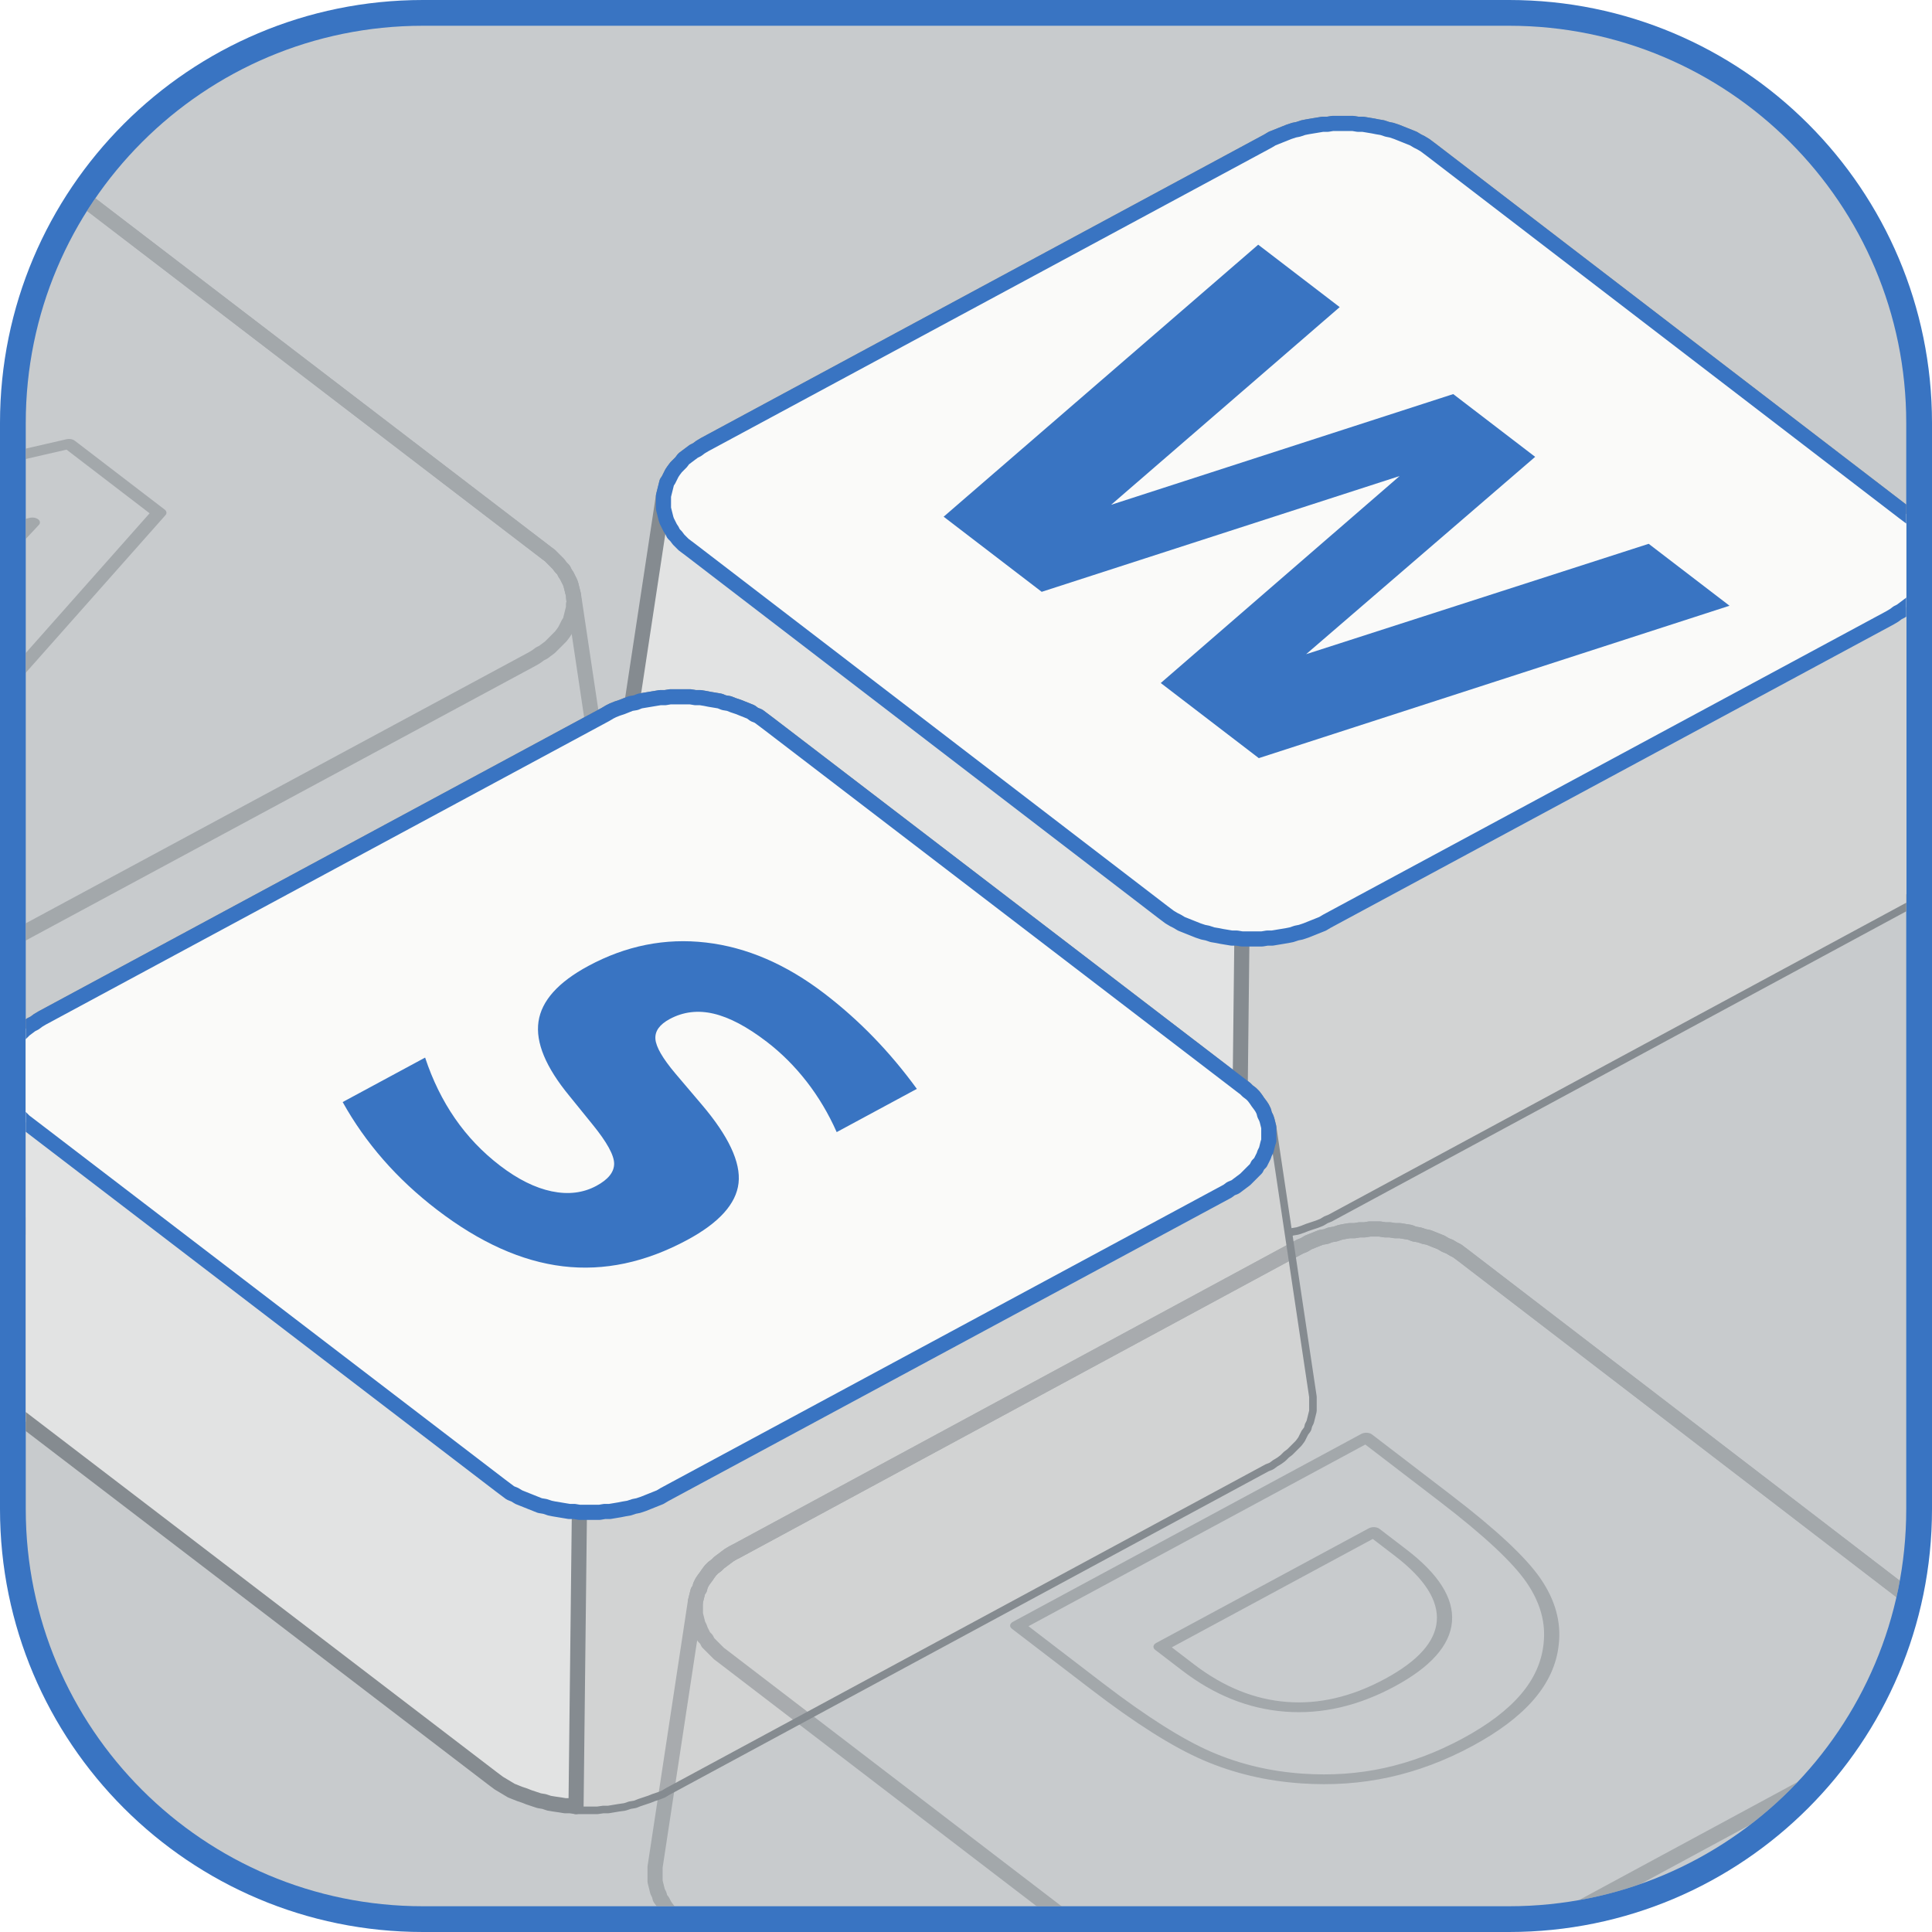
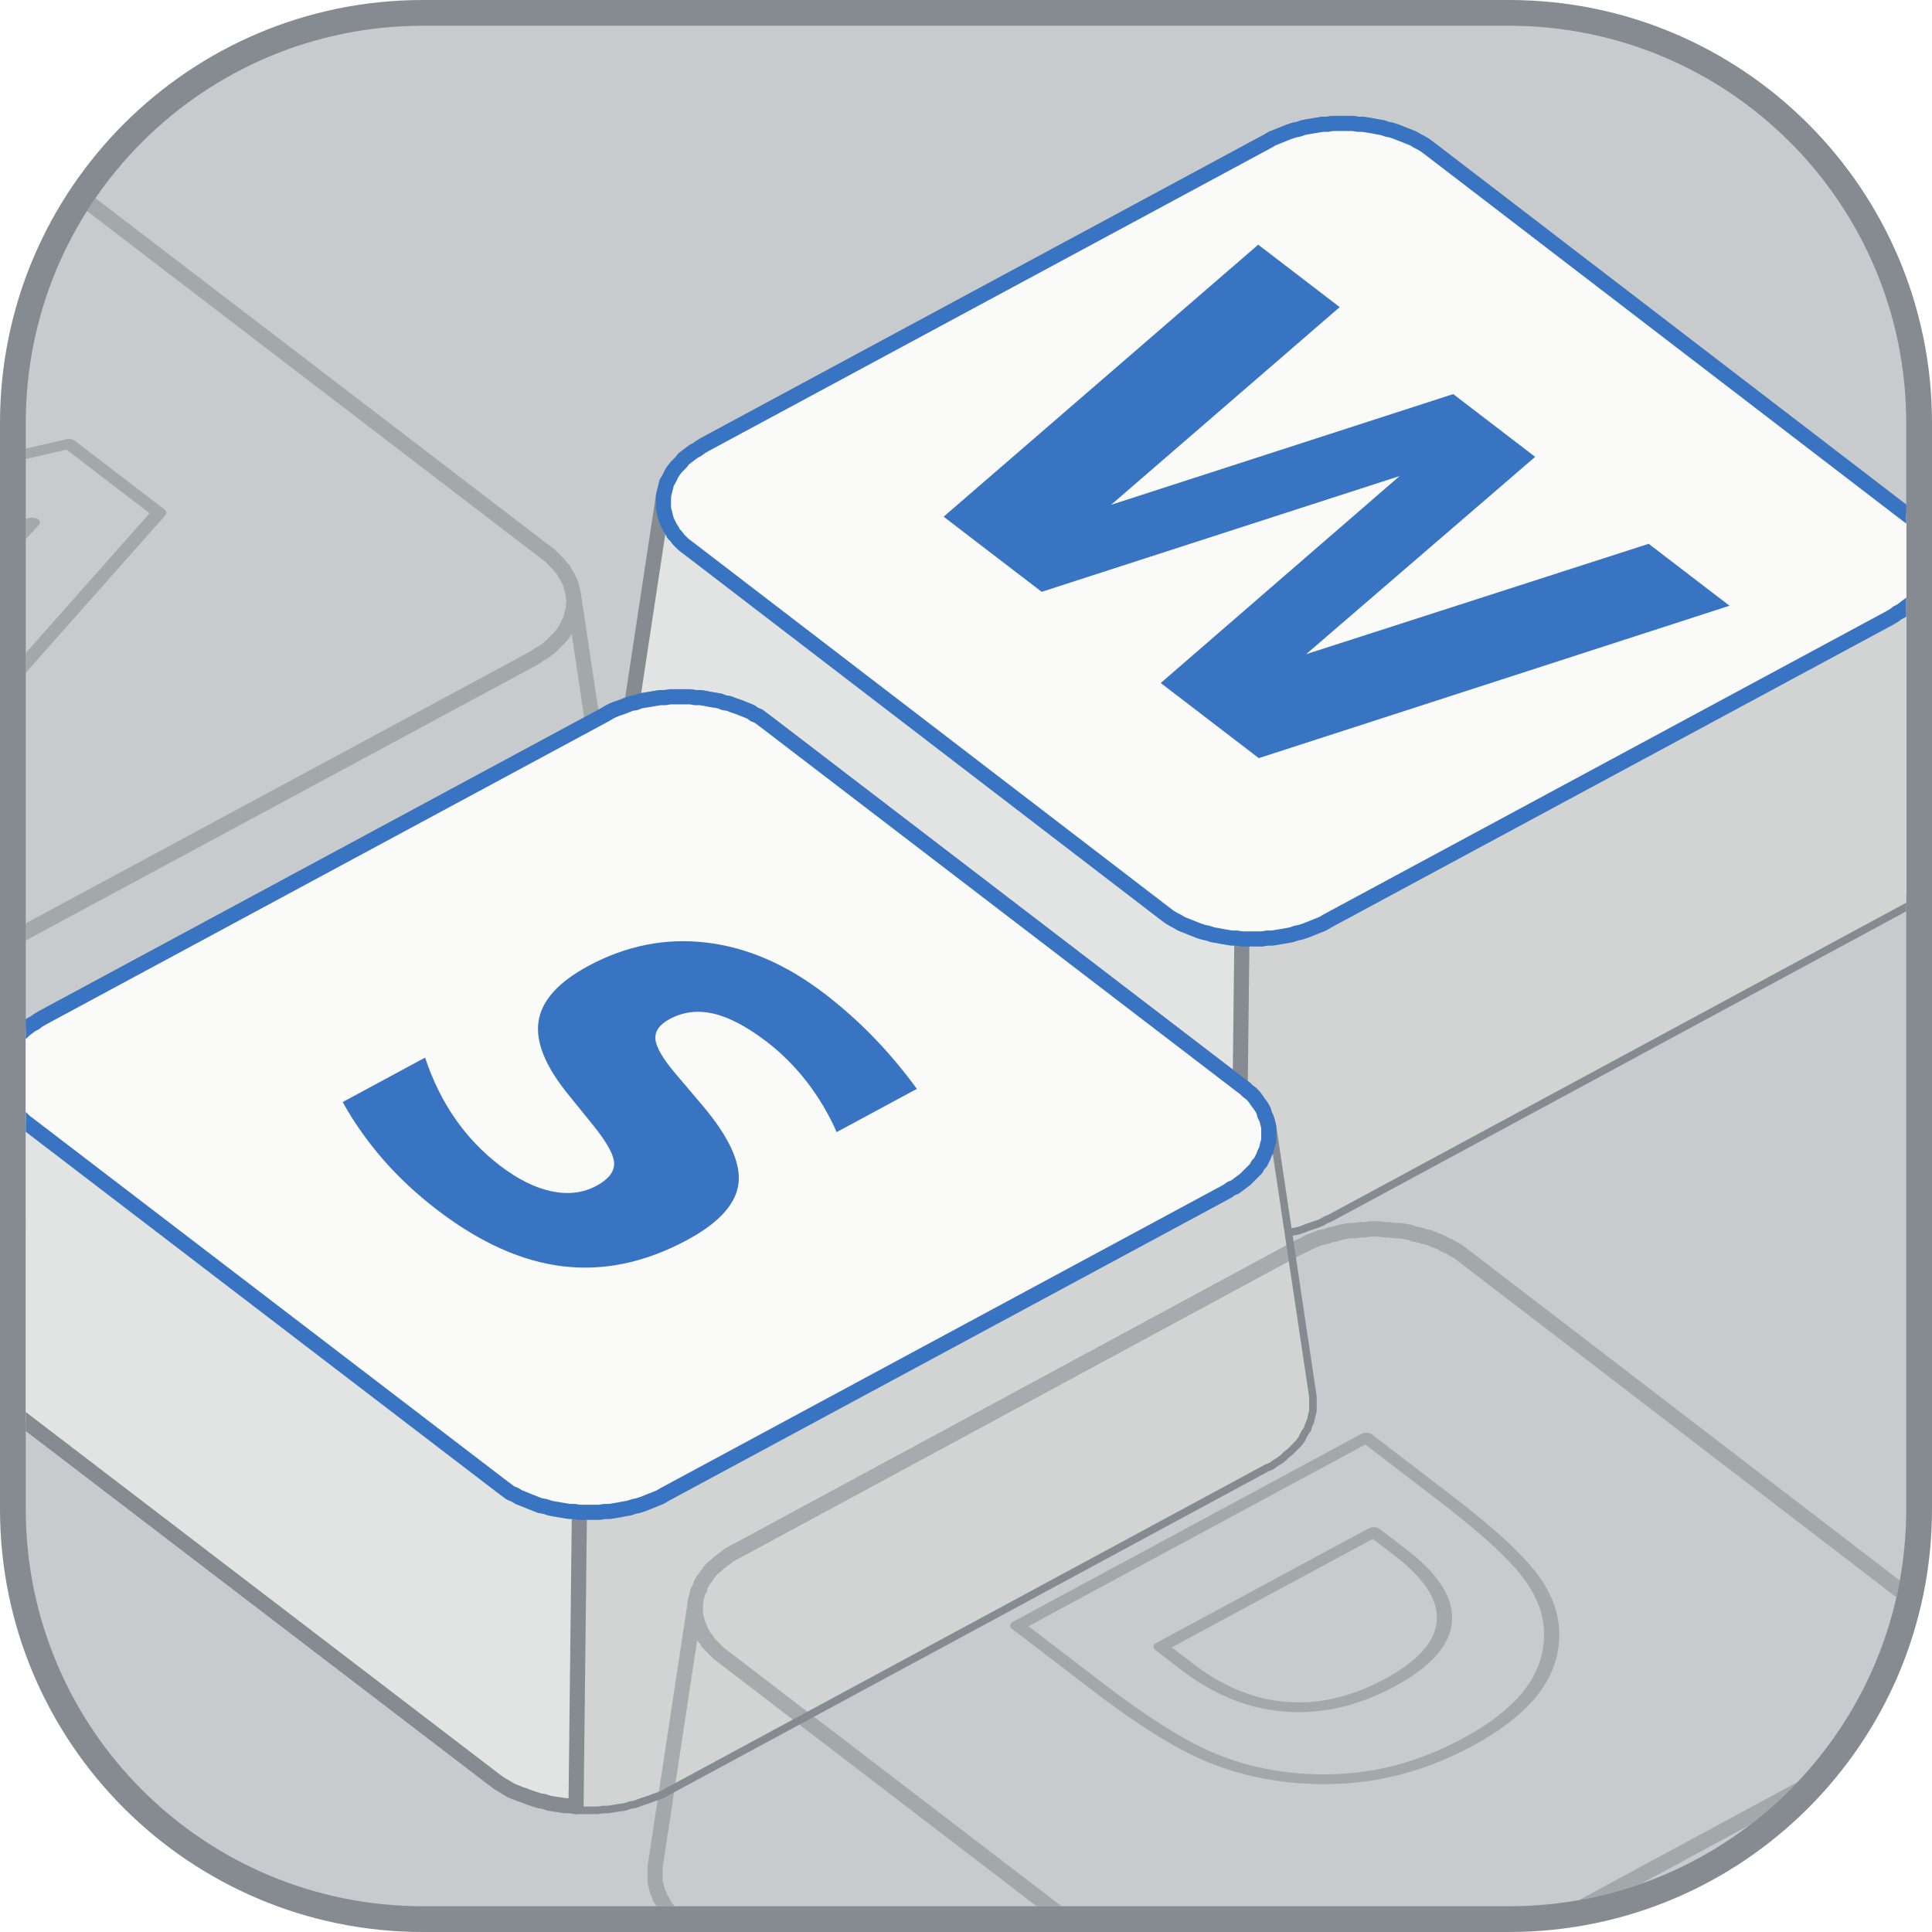
<svg xmlns="http://www.w3.org/2000/svg" width="900" height="900" viewBox="0 0 900 900" fill="none" aria-hidden="true" focusable="false">
  <defs>
    <clipPath id="writeshape-_R_0_">
      <rect x="12" y="12" width="876" height="876" rx="185" />
    </clipPath>
  </defs>
-   <rect width="900" height="900" rx="197" fill="#3974c2" />
+   <rect width="900" height="900" rx="197" fill="#858b90" />
  <rect x="12" y="12" width="876" height="876" rx="185" fill="#c8cbcd" />
  <g clip-path="url(#writeshape-_R_0_)">
    <g>
      <g transform="translate(450 450) scale(391.6439) translate(0.3941534 -0.1981931)">
        <g>
          <polygon points="-0.803,-0.037 -0.803,-0.041 -0.802,-0.045 -0.754,-0.361 -0.753,-0.365 -0.752,-0.369 -0.751,-0.373 -0.75,-0.377 -0.748,-0.38 -0.746,-0.384 -0.744,-0.388 -0.742,-0.391 -0.739,-0.395 -0.736,-0.398 -0.733,-0.401 -0.73,-0.405 -0.726,-0.408 -0.722,-0.411 -0.718,-0.414 -0.714,-0.416 -0.71,-0.419 -0.705,-0.422 -0.035,-0.783 -0.03,-0.786 -0.025,-0.788 -0.02,-0.79 -0.015,-0.792 -0.01,-0.794 -0.004,-0.796 0.001,-0.797 0.007,-0.799 0.012,-0.8 0.018,-0.801 0.024,-0.802 0.03,-0.803 0.036,-0.803 0.042,-0.804 0.048,-0.804 0.054,-0.804 0.06,-0.804 0.066,-0.804 0.072,-0.803 0.078,-0.803 0.084,-0.802 0.09,-0.801 0.095,-0.8 0.101,-0.799 0.107,-0.797 0.112,-0.796 0.118,-0.794 0.123,-0.792 0.128,-0.79 0.133,-0.788 0.138,-0.786 0.143,-0.783 0.147,-0.781 0.152,-0.778 0.156,-0.775 0.16,-0.772 0.722,-0.341 0.726,-0.338 0.73,-0.335 0.733,-0.332 0.736,-0.329 0.739,-0.325 0.742,-0.322 0.744,-0.318 0.746,-0.315 0.748,-0.311 0.75,-0.307 0.751,-0.304 0.752,-0.3 0.753,-0.296 0.754,-0.292 0.802,0.029 0.803,0.033 0.803,0.037 0.803,0.041 0.802,0.045 0.801,0.049 0.8,0.053 0.799,0.057 0.798,0.061 0.796,0.065 0.794,0.069 0.791,0.073 0.789,0.077 0.786,0.08 0.783,0.084 0.78,0.088 0.776,0.091 0.772,0.094 0.768,0.098 0.764,0.101 0.76,0.104 0.755,0.107 0.75,0.109 0.037,0.494 0.032,0.496 0.027,0.499 0.022,0.501 0.016,0.503 0.01,0.505 0.005,0.507 -0.001,0.509 -0.007,0.51 -0.013,0.512 -0.019,0.513 -0.026,0.514 -0.032,0.514 -0.038,0.515 -0.045,0.516 -0.051,0.516 -0.057,0.516 -0.064,0.516 -0.07,0.516 -0.077,0.515 -0.083,0.514 -0.089,0.514 -0.095,0.513 -0.102,0.512 -0.108,0.51 -0.114,0.509 -0.119,0.507 -0.125,0.505 -0.131,0.503 -0.136,0.501 -0.142,0.499 -0.147,0.496 -0.152,0.494 -0.157,0.491 -0.161,0.488 -0.166,0.485 -0.17,0.482 -0.768,0.024 -0.772,0.021 -0.776,0.017 -0.78,0.014 -0.783,0.01 -0.786,0.007 -0.789,0.003 -0.791,-0.001 -0.794,-0.005 -0.796,-0.008 -0.798,-0.012 -0.799,-0.016 -0.8,-0.02 -0.801,-0.025 -0.802,-0.029 -0.803,-0.033" fill="#e2e3e3" stroke="#858b90" stroke-width=".018" stroke-linejoin="round" />
          <polygon points="0.754,-0.292 0.754,-0.288 0.754,-0.284 0.754,-0.28 0.754,-0.277 0.753,-0.273 0.752,-0.269 0.751,-0.265 0.75,-0.261 0.748,-0.258 0.746,-0.254 0.744,-0.25 0.742,-0.247 0.739,-0.243 0.736,-0.24 0.733,-0.237 0.73,-0.233 0.726,-0.23 0.722,-0.227 0.718,-0.224 0.714,-0.222 0.71,-0.219 0.705,-0.216 0.035,0.145 0.03,0.148 0.025,0.15 0.02,0.152 0.015,0.154 0.01,0.156 0.004,0.158 -0.001,0.159 -0.007,0.161 -0.012,0.162 -0.018,0.163 -0.024,0.164 -0.03,0.165 -0.036,0.165 -0.042,0.166 -0.048,0.166 -0.054,0.166 -0.06,0.166 -0.066,0.166 -0.07,0.516 -0.064,0.516 -0.057,0.516 -0.051,0.516 -0.045,0.516 -0.038,0.515 -0.032,0.514 -0.026,0.514 -0.019,0.513 -0.013,0.512 -0.007,0.51 -0.001,0.509 0.005,0.507 0.01,0.505 0.016,0.503 0.022,0.501 0.027,0.499 0.032,0.496 0.037,0.494 0.75,0.109 0.755,0.107 0.76,0.104 0.764,0.101 0.768,0.098 0.772,0.094 0.776,0.091 0.78,0.088 0.783,0.084 0.786,0.08 0.789,0.077 0.791,0.073 0.794,0.069 0.796,0.065 0.798,0.061 0.799,0.057 0.8,0.053 0.801,0.049 0.802,0.045 0.803,0.041 0.803,0.037 0.803,0.033 0.802,0.029" fill="#d2d3d3" />
          <path d="M-0.066,0.166 L-0.07,0.516" stroke="#858b90" stroke-width=".018" stroke-linecap="round" />
          <polygon points="0.722,-0.341 0.726,-0.338 0.73,-0.335 0.733,-0.332 0.736,-0.329 0.739,-0.325 0.742,-0.322 0.744,-0.318 0.746,-0.315 0.748,-0.311 0.75,-0.307 0.751,-0.304 0.752,-0.3 0.753,-0.296 0.754,-0.292 0.754,-0.288 0.754,-0.284 0.754,-0.28 0.754,-0.277 0.753,-0.273 0.752,-0.269 0.751,-0.265 0.75,-0.261 0.748,-0.258 0.746,-0.254 0.744,-0.25 0.742,-0.247 0.739,-0.243 0.736,-0.24 0.733,-0.237 0.73,-0.233 0.726,-0.23 0.722,-0.227 0.718,-0.224 0.714,-0.222 0.71,-0.219 0.705,-0.216 0.035,0.145 0.03,0.148 0.025,0.15 0.02,0.152 0.015,0.154 0.01,0.156 0.004,0.158 -0.001,0.159 -0.007,0.161 -0.012,0.162 -0.018,0.163 -0.024,0.164 -0.03,0.165 -0.036,0.165 -0.042,0.166 -0.048,0.166 -0.054,0.166 -0.06,0.166 -0.066,0.166 -0.072,0.165 -0.078,0.165 -0.084,0.164 -0.09,0.163 -0.095,0.162 -0.101,0.161 -0.107,0.159 -0.112,0.158 -0.118,0.156 -0.123,0.154 -0.128,0.152 -0.133,0.15 -0.138,0.148 -0.143,0.145 -0.147,0.143 -0.152,0.14 -0.156,0.137 -0.16,0.134 -0.722,-0.297 -0.726,-0.3 -0.73,-0.303 -0.733,-0.306 -0.736,-0.309 -0.739,-0.313 -0.742,-0.316 -0.744,-0.32 -0.746,-0.323 -0.748,-0.327 -0.75,-0.331 -0.751,-0.334 -0.752,-0.338 -0.753,-0.342 -0.754,-0.346 -0.754,-0.35 -0.754,-0.354 -0.754,-0.358 -0.754,-0.361 -0.753,-0.365 -0.752,-0.369 -0.751,-0.373 -0.75,-0.377 -0.748,-0.38 -0.746,-0.384 -0.744,-0.388 -0.742,-0.391 -0.739,-0.395 -0.736,-0.398 -0.733,-0.401 -0.73,-0.405 -0.726,-0.408 -0.722,-0.411 -0.718,-0.414 -0.714,-0.416 -0.71,-0.419 -0.705,-0.422 -0.035,-0.783 -0.03,-0.786 -0.025,-0.788 -0.02,-0.79 -0.015,-0.792 -0.01,-0.794 -0.004,-0.796 0.001,-0.797 0.007,-0.799 0.012,-0.8 0.018,-0.801 0.024,-0.802 0.03,-0.803 0.036,-0.803 0.042,-0.804 0.048,-0.804 0.054,-0.804 0.06,-0.804 0.066,-0.804 0.072,-0.803 0.078,-0.803 0.084,-0.802 0.09,-0.801 0.095,-0.8 0.101,-0.799 0.107,-0.797 0.112,-0.796 0.118,-0.794 0.123,-0.792 0.128,-0.79 0.133,-0.788 0.138,-0.786 0.143,-0.783 0.147,-0.781 0.152,-0.778 0.156,-0.775 0.16,-0.772" fill="#fafaf9" stroke="#3974c2" stroke-width=".018" stroke-linejoin="round" />
          <path d="M61 1493H430L688 408L944 1493H1315L1571 408L1829 1493H2195L1843 0H1399L1128 1135L860 0H416Z" transform="matrix(0.0002626982,0.0002012385,0.0003130715,-0.0001688591,-0.5300314,-0.4199347)" fill="#3974c2" />
        </g>
        <g opacity="0.55">
          <polygon points="-2.418,0.012 -2.417,0.008 -2.417,0.004 -2.369,-0.313 -2.368,-0.316 -2.367,-0.32 -2.366,-0.324 -2.365,-0.328 -2.363,-0.331 -2.361,-0.335 -2.359,-0.339 -2.356,-0.342 -2.354,-0.346 -2.351,-0.349 -2.348,-0.352 -2.344,-0.356 -2.341,-0.359 -2.337,-0.362 -2.333,-0.365 -2.329,-0.368 -2.325,-0.37 -2.32,-0.373 -1.65,-0.734 -1.645,-0.737 -1.64,-0.739 -1.635,-0.741 -1.63,-0.743 -1.625,-0.745 -1.619,-0.747 -1.614,-0.748 -1.608,-0.75 -1.603,-0.751 -1.597,-0.752 -1.591,-0.753 -1.585,-0.754 -1.579,-0.754 -1.573,-0.755 -1.567,-0.755 -1.561,-0.755 -1.555,-0.755 -1.549,-0.755 -1.543,-0.754 -1.537,-0.754 -1.531,-0.753 -1.525,-0.752 -1.519,-0.751 -1.514,-0.75 -1.508,-0.748 -1.503,-0.747 -1.497,-0.745 -1.492,-0.743 -1.487,-0.741 -1.482,-0.739 -1.477,-0.737 -1.472,-0.734 -1.468,-0.732 -1.463,-0.729 -1.459,-0.726 -1.455,-0.723 -0.893,-0.293 -0.889,-0.29 -0.885,-0.286 -0.882,-0.283 -0.879,-0.28 -0.876,-0.276 -0.873,-0.273 -0.871,-0.269 -0.869,-0.266 -0.867,-0.262 -0.865,-0.258 -0.864,-0.255 -0.863,-0.251 -0.862,-0.247 -0.861,-0.243 -0.813,0.078 -0.812,0.082 -0.812,0.086 -0.812,0.09 -0.813,0.094 -0.814,0.098 -0.815,0.102 -0.816,0.106 -0.817,0.11 -0.819,0.114 -0.821,0.118 -0.823,0.122 -0.826,0.126 -0.829,0.129 -0.832,0.133 -0.835,0.137 -0.839,0.14 -0.843,0.143 -0.847,0.146 -0.851,0.15 -0.855,0.153 -0.86,0.155 -0.865,0.158 -1.578,0.543 -1.583,0.545 -1.588,0.548 -1.593,0.55 -1.599,0.552 -1.604,0.554 -1.61,0.556 -1.616,0.558 -1.622,0.559 -1.628,0.56 -1.634,0.562 -1.64,0.563 -1.647,0.563 -1.653,0.564 -1.659,0.564 -1.666,0.565 -1.672,0.565 -1.679,0.565 -1.685,0.564 -1.691,0.564 -1.698,0.563 -1.704,0.563 -1.71,0.562 -1.716,0.56 -1.723,0.559 -1.729,0.558 -1.734,0.556 -1.74,0.554 -1.746,0.552 -1.751,0.55 -1.757,0.548 -1.762,0.545 -1.767,0.543 -1.772,0.54 -1.776,0.537 -1.781,0.534 -1.785,0.531 -2.383,0.073 -2.387,0.07 -2.391,0.066 -2.395,0.063 -2.398,0.059 -2.401,0.056 -2.404,0.052 -2.406,0.048 -2.409,0.044 -2.411,0.04 -2.413,0.036 -2.414,0.032 -2.415,0.028 -2.416,0.024 -2.417,0.02 -2.417,0.016" fill="none" stroke="#858b90" stroke-width=".018" stroke-linejoin="round" />
          <path d="M-1.681,0.215 L-1.685,0.564" stroke="#858b90" stroke-width=".018" stroke-linecap="round" />
          <polygon points="-0.893,-0.293 -0.889,-0.29 -0.885,-0.286 -0.882,-0.283 -0.879,-0.28 -0.876,-0.276 -0.873,-0.273 -0.871,-0.269 -0.869,-0.266 -0.867,-0.262 -0.865,-0.258 -0.864,-0.255 -0.863,-0.251 -0.862,-0.247 -0.861,-0.243 -0.861,-0.239 -0.86,-0.235 -0.861,-0.232 -0.861,-0.228 -0.862,-0.224 -0.863,-0.22 -0.864,-0.216 -0.865,-0.212 -0.867,-0.209 -0.869,-0.205 -0.871,-0.201 -0.873,-0.198 -0.876,-0.194 -0.879,-0.191 -0.882,-0.188 -0.885,-0.185 -0.889,-0.181 -0.893,-0.178 -0.897,-0.175 -0.901,-0.173 -0.905,-0.17 -0.91,-0.167 -1.58,0.194 -1.585,0.197 -1.59,0.199 -1.595,0.201 -1.6,0.203 -1.605,0.205 -1.61,0.207 -1.616,0.208 -1.622,0.21 -1.627,0.211 -1.633,0.212 -1.639,0.213 -1.645,0.214 -1.651,0.214 -1.657,0.215 -1.663,0.215 -1.669,0.215 -1.675,0.215 -1.681,0.215 -1.687,0.214 -1.693,0.214 -1.699,0.213 -1.705,0.212 -1.71,0.211 -1.716,0.21 -1.722,0.208 -1.727,0.207 -1.733,0.205 -1.738,0.203 -1.743,0.201 -1.748,0.199 -1.753,0.197 -1.758,0.194 -1.762,0.192 -1.767,0.189 -1.771,0.186 -1.775,0.183 -2.337,-0.248 -2.341,-0.251 -2.344,-0.254 -2.348,-0.257 -2.351,-0.26 -2.354,-0.264 -2.356,-0.267 -2.359,-0.271 -2.361,-0.274 -2.363,-0.278 -2.365,-0.282 -2.366,-0.286 -2.367,-0.289 -2.368,-0.293 -2.369,-0.297 -2.369,-0.301 -2.369,-0.305 -2.369,-0.309 -2.369,-0.313 -2.368,-0.316 -2.367,-0.32 -2.366,-0.324 -2.365,-0.328 -2.363,-0.331 -2.361,-0.335 -2.359,-0.339 -2.356,-0.342 -2.354,-0.346 -2.351,-0.349 -2.348,-0.352 -2.344,-0.356 -2.341,-0.359 -2.337,-0.362 -2.333,-0.365 -2.329,-0.368 -2.325,-0.37 -2.32,-0.373 -1.65,-0.734 -1.645,-0.737 -1.64,-0.739 -1.635,-0.741 -1.63,-0.743 -1.625,-0.745 -1.619,-0.747 -1.614,-0.748 -1.608,-0.75 -1.603,-0.751 -1.597,-0.752 -1.591,-0.753 -1.585,-0.754 -1.579,-0.754 -1.573,-0.755 -1.567,-0.755 -1.561,-0.755 -1.555,-0.755 -1.549,-0.755 -1.543,-0.754 -1.537,-0.754 -1.531,-0.753 -1.525,-0.752 -1.519,-0.751 -1.514,-0.75 -1.508,-0.748 -1.503,-0.747 -1.497,-0.745 -1.492,-0.743 -1.487,-0.741 -1.482,-0.739 -1.477,-0.737 -1.472,-0.734 -1.468,-0.732 -1.463,-0.729 -1.459,-0.726 -1.455,-0.723" fill="none" stroke="#858b90" stroke-width=".018" stroke-linejoin="round" />
          <path d="M1094 272H492L397 0H10L563 1493H1022L1575 0H1188ZM588 549H997L793 1143Z" transform="matrix(0.0002329588,0.0001784568,0.0002776294,-0.000149743,-2.00679,-0.2997534)" fill="none" stroke="#858b90" stroke-width="50" stroke-linejoin="round" />
        </g>
        <g>
          <polygon points="-1.591,0.645 -1.591,0.641 -1.59,0.637 -1.542,0.321 -1.542,0.317 -1.541,0.313 -1.54,0.309 -1.538,0.305 -1.536,0.302 -1.534,0.298 -1.532,0.294 -1.53,0.291 -1.527,0.287 -1.524,0.284 -1.521,0.281 -1.518,0.278 -1.514,0.274 -1.51,0.271 -1.506,0.268 -1.502,0.266 -1.498,0.263 -1.493,0.26 -0.823,-0.101 -0.818,-0.104 -0.814,-0.106 -0.809,-0.108 -0.803,-0.11 -0.798,-0.112 -0.793,-0.114 -0.787,-0.115 -0.782,-0.117 -0.776,-0.118 -0.77,-0.119 -0.764,-0.12 -0.758,-0.121 -0.752,-0.121 -0.746,-0.122 -0.74,-0.122 -0.734,-0.122 -0.728,-0.122 -0.722,-0.122 -0.716,-0.121 -0.71,-0.121 -0.704,-0.12 -0.699,-0.119 -0.693,-0.118 -0.687,-0.117 -0.682,-0.115 -0.676,-0.114 -0.671,-0.112 -0.665,-0.11 -0.66,-0.108 -0.655,-0.106 -0.65,-0.104 -0.646,-0.101 -0.641,-0.099 -0.637,-0.096 -0.633,-0.093 -0.629,-0.09 -0.066,0.341 -0.062,0.344 -0.059,0.347 -0.055,0.35 -0.052,0.353 -0.049,0.357 -0.047,0.36 -0.044,0.364 -0.042,0.367 -0.04,0.371 -0.039,0.375 -0.037,0.379 -0.036,0.382 -0.035,0.386 -0.034,0.39 0.014,0.711 0.014,0.715 0.014,0.719 0.014,0.723 0.014,0.727 0.013,0.731 0.012,0.735 0.011,0.739 0.009,0.743 0.008,0.747 0.005,0.751 0.003,0.755 0.001,0.759 -0.002,0.763 -0.005,0.766 -0.009,0.77 -0.012,0.773 -0.016,0.776 -0.02,0.78 -0.024,0.783 -0.029,0.786 -0.033,0.789 -0.038,0.791 -0.751,1.176 -0.756,1.179 -0.761,1.181 -0.767,1.183 -0.772,1.185 -0.778,1.187 -0.784,1.189 -0.789,1.191 -0.795,1.192 -0.801,1.194 -0.808,1.195 -0.814,1.196 -0.82,1.197 -0.826,1.197 -0.833,1.198 -0.839,1.198 -0.846,1.198 -0.852,1.198 -0.858,1.198 -0.865,1.197 -0.871,1.197 -0.877,1.196 -0.884,1.195 -0.89,1.194 -0.896,1.192 -0.902,1.191 -0.908,1.189 -0.914,1.187 -0.919,1.185 -0.925,1.183 -0.93,1.181 -0.935,1.179 -0.94,1.176 -0.945,1.173 -0.95,1.17 -0.954,1.167 -0.958,1.164 -1.557,0.706 -1.561,0.703 -1.564,0.699 -1.568,0.696 -1.571,0.692 -1.574,0.689 -1.577,0.685 -1.58,0.681 -1.582,0.678 -1.584,0.674 -1.586,0.67 -1.587,0.666 -1.589,0.662 -1.59,0.658 -1.59,0.653 -1.591,0.649" fill="#e2e3e3" stroke="#858b90" stroke-width=".018" stroke-linejoin="round" />
          <polygon points="-0.034,0.39 -0.034,0.394 -0.034,0.398 -0.034,0.402 -0.034,0.406 -0.035,0.409 -0.036,0.413 -0.037,0.417 -0.039,0.421 -0.04,0.424 -0.042,0.428 -0.044,0.432 -0.047,0.435 -0.049,0.439 -0.052,0.442 -0.055,0.445 -0.059,0.449 -0.062,0.452 -0.066,0.455 -0.07,0.458 -0.074,0.461 -0.079,0.463 -0.083,0.466 -0.753,0.827 -0.758,0.83 -0.763,0.832 -0.768,0.834 -0.773,0.836 -0.778,0.838 -0.784,0.84 -0.789,0.841 -0.795,0.843 -0.801,0.844 -0.806,0.845 -0.812,0.846 -0.818,0.847 -0.824,0.847 -0.83,0.848 -0.836,0.848 -0.842,0.848 -0.848,0.848 -0.854,0.848 -0.858,1.198 -0.852,1.198 -0.846,1.198 -0.839,1.198 -0.833,1.198 -0.826,1.197 -0.82,1.197 -0.814,1.196 -0.808,1.195 -0.801,1.194 -0.795,1.192 -0.789,1.191 -0.784,1.189 -0.778,1.187 -0.772,1.185 -0.767,1.183 -0.761,1.181 -0.756,1.179 -0.751,1.176 -0.038,0.791 -0.033,0.789 -0.029,0.786 -0.024,0.783 -0.02,0.78 -0.016,0.776 -0.012,0.773 -0.009,0.77 -0.005,0.766 -0.002,0.763 0.001,0.759 0.003,0.755 0.005,0.751 0.008,0.747 0.009,0.743 0.011,0.739 0.012,0.735 0.013,0.731 0.014,0.727 0.014,0.723 0.014,0.719 0.014,0.715 0.014,0.711" fill="#d2d3d3" />
          <path d="M-0.854,0.848 L-0.858,1.198" stroke="#858b90" stroke-width=".018" stroke-linecap="round" />
          <polygon points="-0.066,0.341 -0.062,0.344 -0.059,0.347 -0.055,0.35 -0.052,0.353 -0.049,0.357 -0.047,0.36 -0.044,0.364 -0.042,0.367 -0.04,0.371 -0.039,0.375 -0.037,0.379 -0.036,0.382 -0.035,0.386 -0.034,0.39 -0.034,0.394 -0.034,0.398 -0.034,0.402 -0.034,0.406 -0.035,0.409 -0.036,0.413 -0.037,0.417 -0.039,0.421 -0.04,0.424 -0.042,0.428 -0.044,0.432 -0.047,0.435 -0.049,0.439 -0.052,0.442 -0.055,0.445 -0.059,0.449 -0.062,0.452 -0.066,0.455 -0.07,0.458 -0.074,0.461 -0.079,0.463 -0.083,0.466 -0.753,0.827 -0.758,0.83 -0.763,0.832 -0.768,0.834 -0.773,0.836 -0.778,0.838 -0.784,0.84 -0.789,0.841 -0.795,0.843 -0.801,0.844 -0.806,0.845 -0.812,0.846 -0.818,0.847 -0.824,0.847 -0.83,0.848 -0.836,0.848 -0.842,0.848 -0.848,0.848 -0.854,0.848 -0.86,0.847 -0.866,0.847 -0.872,0.846 -0.878,0.845 -0.884,0.844 -0.889,0.843 -0.895,0.841 -0.901,0.84 -0.906,0.838 -0.911,0.836 -0.916,0.834 -0.921,0.832 -0.926,0.83 -0.931,0.827 -0.936,0.825 -0.94,0.822 -0.944,0.819 -0.948,0.816 -1.51,0.386 -1.514,0.383 -1.518,0.379 -1.521,0.376 -1.524,0.373 -1.527,0.369 -1.53,0.366 -1.532,0.362 -1.534,0.359 -1.536,0.355 -1.538,0.351 -1.54,0.348 -1.541,0.344 -1.542,0.34 -1.542,0.336 -1.543,0.332 -1.543,0.328 -1.543,0.325 -1.542,0.321 -1.542,0.317 -1.541,0.313 -1.54,0.309 -1.538,0.305 -1.536,0.302 -1.534,0.298 -1.532,0.294 -1.53,0.291 -1.527,0.287 -1.524,0.284 -1.521,0.281 -1.518,0.278 -1.514,0.274 -1.51,0.271 -1.506,0.268 -1.502,0.266 -1.498,0.263 -1.493,0.26 -0.823,-0.101 -0.818,-0.104 -0.814,-0.106 -0.809,-0.108 -0.803,-0.11 -0.798,-0.112 -0.793,-0.114 -0.787,-0.115 -0.782,-0.117 -0.776,-0.118 -0.77,-0.119 -0.764,-0.12 -0.758,-0.121 -0.752,-0.121 -0.746,-0.122 -0.74,-0.122 -0.734,-0.122 -0.728,-0.122 -0.722,-0.122 -0.716,-0.121 -0.71,-0.121 -0.704,-0.12 -0.699,-0.119 -0.693,-0.118 -0.687,-0.117 -0.682,-0.115 -0.676,-0.114 -0.671,-0.112 -0.665,-0.11 -0.66,-0.108 -0.655,-0.106 -0.65,-0.104 -0.646,-0.101 -0.641,-0.099 -0.637,-0.096 -0.633,-0.093 -0.629,-0.09" fill="#fafaf9" stroke="#3974c2" stroke-width=".018" stroke-linejoin="round" />
          <path d="M1227 1446V1130Q1104 1185 987.0 1213.0Q870 1241 766 1241Q628 1241 562.0 1203.0Q496 1165 496 1085Q496 1025 540.5 991.5Q585 958 702 934L866 901Q1115 851 1220.0 749.0Q1325 647 1325 459Q1325 212 1178.5 91.5Q1032 -29 731 -29Q589 -29 446.0 -2.0Q303 25 160 78V403Q303 327 436.5 288.5Q570 250 694 250Q820 250 887.0 292.0Q954 334 954 412Q954 482 908.5 520.0Q863 558 727 588L578 621Q354 669 250.5 774.0Q147 879 147 1057Q147 1280 291.0 1400.0Q435 1520 705 1520Q828 1520 958.0 1501.5Q1088 1483 1227 1446Z" transform="matrix(0.000253201,0.0001939632,0.0003017532,-0.0001627545,-1.19962,0.3416896)" fill="#3974c2" />
        </g>
        <g opacity="0.55">
          <polygon points="-0.764,1.278 -0.764,1.274 -0.764,1.27 -0.716,0.954 -0.715,0.95 -0.714,0.946 -0.713,0.942 -0.711,0.939 -0.71,0.935 -0.708,0.931 -0.706,0.928 -0.703,0.924 -0.701,0.921 -0.698,0.917 -0.695,0.914 -0.691,0.911 -0.688,0.908 -0.684,0.905 -0.68,0.902 -0.676,0.899 -0.671,0.896 -0.667,0.894 0.003,0.532 0.008,0.53 0.013,0.527 0.018,0.525 0.023,0.523 0.028,0.521 0.034,0.52 0.039,0.518 0.045,0.517 0.051,0.515 0.056,0.514 0.062,0.513 0.068,0.513 0.074,0.512 0.08,0.512 0.086,0.511 0.092,0.511 0.098,0.511 0.104,0.512 0.11,0.512 0.116,0.513 0.122,0.513 0.128,0.514 0.134,0.515 0.139,0.517 0.145,0.518 0.151,0.52 0.156,0.521 0.161,0.523 0.166,0.525 0.171,0.527 0.176,0.53 0.181,0.532 0.186,0.535 0.19,0.537 0.194,0.54 0.198,0.543 0.76,0.974 0.764,0.977 0.768,0.98 0.771,0.983 0.774,0.987 0.777,0.99 0.78,0.993 0.782,0.997 0.784,1.001 0.786,1.004 0.788,1.008 0.79,1.012 0.791,1.016 0.792,1.019 0.792,1.023 0.84,1.344 0.841,1.348 0.841,1.352 0.841,1.356 0.84,1.36 0.84,1.365 0.839,1.369 0.837,1.373 0.836,1.377 0.834,1.381 0.832,1.385 0.83,1.388 0.827,1.392 0.824,1.396 0.821,1.399 0.818,1.403 0.814,1.406 0.811,1.41 0.807,1.413 0.802,1.416 0.798,1.419 0.793,1.422 0.788,1.425 0.075,1.809 0.07,1.812 0.065,1.814 0.06,1.816 0.054,1.819 0.049,1.821 0.043,1.822 0.037,1.824 0.031,1.826 0.025,1.827 0.019,1.828 0.013,1.829 0.006,1.83 0,1.83 -0.006,1.831 -0.013,1.831 -0.019,1.831 -0.025,1.831 -0.032,1.831 -0.038,1.83 -0.045,1.83 -0.051,1.829 -0.057,1.828 -0.063,1.827 -0.069,1.826 -0.075,1.824 -0.081,1.822 -0.087,1.821 -0.093,1.819 -0.098,1.816 -0.103,1.814 -0.109,1.812 -0.114,1.809 -0.118,1.806 -0.123,1.804 -0.127,1.801 -0.132,1.798 -0.73,1.339 -0.734,1.336 -0.738,1.333 -0.741,1.329 -0.745,1.326 -0.748,1.322 -0.751,1.318 -0.753,1.315 -0.755,1.311 -0.758,1.307 -0.759,1.303 -0.761,1.299 -0.762,1.295 -0.763,1.291 -0.764,1.287 -0.764,1.283" fill="none" stroke="#858b90" stroke-width=".018" stroke-linejoin="round" />
          <path d="M-0.028,1.481 L-0.032,1.831" stroke="#858b90" stroke-width=".018" stroke-linecap="round" />
          <polygon points="0.76,0.974 0.764,0.977 0.768,0.98 0.771,0.983 0.774,0.987 0.777,0.99 0.78,0.993 0.782,0.997 0.784,1.001 0.786,1.004 0.788,1.008 0.79,1.012 0.791,1.016 0.792,1.019 0.792,1.023 0.793,1.027 0.793,1.031 0.793,1.035 0.792,1.039 0.792,1.043 0.791,1.046 0.79,1.05 0.788,1.054 0.786,1.058 0.784,1.061 0.782,1.065 0.78,1.069 0.777,1.072 0.774,1.075 0.771,1.079 0.768,1.082 0.764,1.085 0.76,1.088 0.756,1.091 0.752,1.094 0.748,1.096 0.743,1.099 0.073,1.461 0.068,1.463 0.064,1.465 0.059,1.467 0.053,1.469 0.048,1.471 0.043,1.473 0.037,1.475 0.032,1.476 0.026,1.477 0.02,1.478 0.014,1.479 0.008,1.48 0.002,1.481 -0.004,1.481 -0.01,1.481 -0.016,1.481 -0.022,1.481 -0.028,1.481 -0.034,1.481 -0.04,1.48 -0.046,1.479 -0.051,1.478 -0.057,1.477 -0.063,1.476 -0.068,1.475 -0.074,1.473 -0.079,1.471 -0.085,1.469 -0.09,1.467 -0.095,1.465 -0.1,1.463 -0.104,1.461 -0.109,1.458 -0.113,1.455 -0.117,1.453 -0.121,1.45 -0.684,1.019 -0.688,1.016 -0.691,1.013 -0.695,1.009 -0.698,1.006 -0.701,1.003 -0.703,0.999 -0.706,0.996 -0.708,0.992 -0.71,0.988 -0.711,0.985 -0.713,0.981 -0.714,0.977 -0.715,0.973 -0.716,0.969 -0.716,0.966 -0.716,0.962 -0.716,0.958 -0.716,0.954 -0.715,0.95 -0.714,0.946 -0.713,0.942 -0.711,0.939 -0.71,0.935 -0.708,0.931 -0.706,0.928 -0.703,0.924 -0.701,0.921 -0.698,0.917 -0.695,0.914 -0.691,0.911 -0.688,0.908 -0.684,0.905 -0.68,0.902 -0.676,0.899 -0.671,0.896 -0.667,0.894 0.003,0.532 0.008,0.53 0.013,0.527 0.018,0.525 0.023,0.523 0.028,0.521 0.034,0.52 0.039,0.518 0.045,0.517 0.051,0.515 0.056,0.514 0.062,0.513 0.068,0.513 0.074,0.512 0.08,0.512 0.086,0.511 0.092,0.511 0.098,0.511 0.104,0.512 0.11,0.512 0.116,0.513 0.122,0.513 0.128,0.514 0.134,0.515 0.139,0.517 0.145,0.518 0.151,0.52 0.156,0.521 0.161,0.523 0.166,0.525 0.171,0.527 0.176,0.53 0.181,0.532 0.186,0.535 0.19,0.537 0.194,0.54 0.198,0.543" fill="none" stroke="#858b90" stroke-width=".018" stroke-linejoin="round" />
          <path d="M573 1202V291H711Q947 291 1071.5 408.0Q1196 525 1196 748Q1196 970 1072.0 1086.0Q948 1202 711 1202ZM188 1493H594Q934 1493 1100.5 1444.5Q1267 1396 1386 1280Q1491 1179 1542.0 1047.0Q1593 915 1593 748Q1593 579 1542.0 446.5Q1491 314 1386 213Q1266 97 1098.0 48.5Q930 0 594 0H188Z" transform="matrix(0.0002329588,0.0001784568,0.0002776294,-0.000149743,-0.3763935,0.949203)" fill="none" stroke="#858b90" stroke-width="50" stroke-linejoin="round" />
        </g>
      </g>
    </g>
  </g>
</svg>
